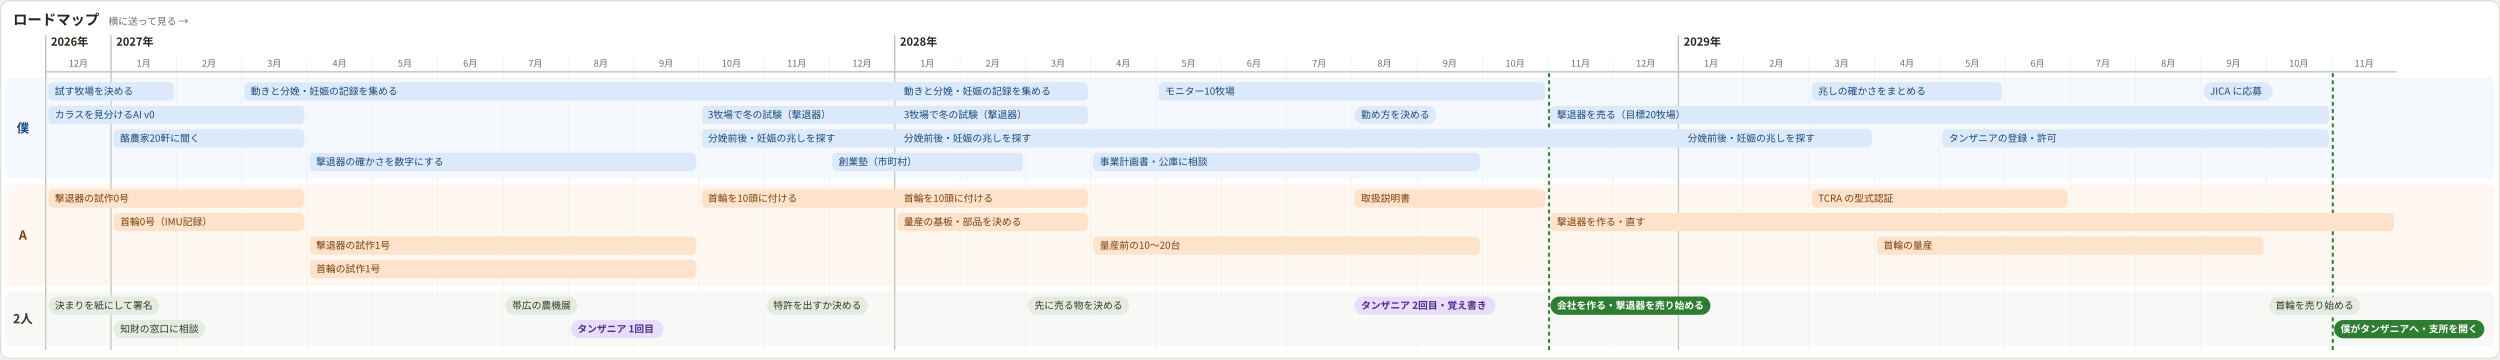
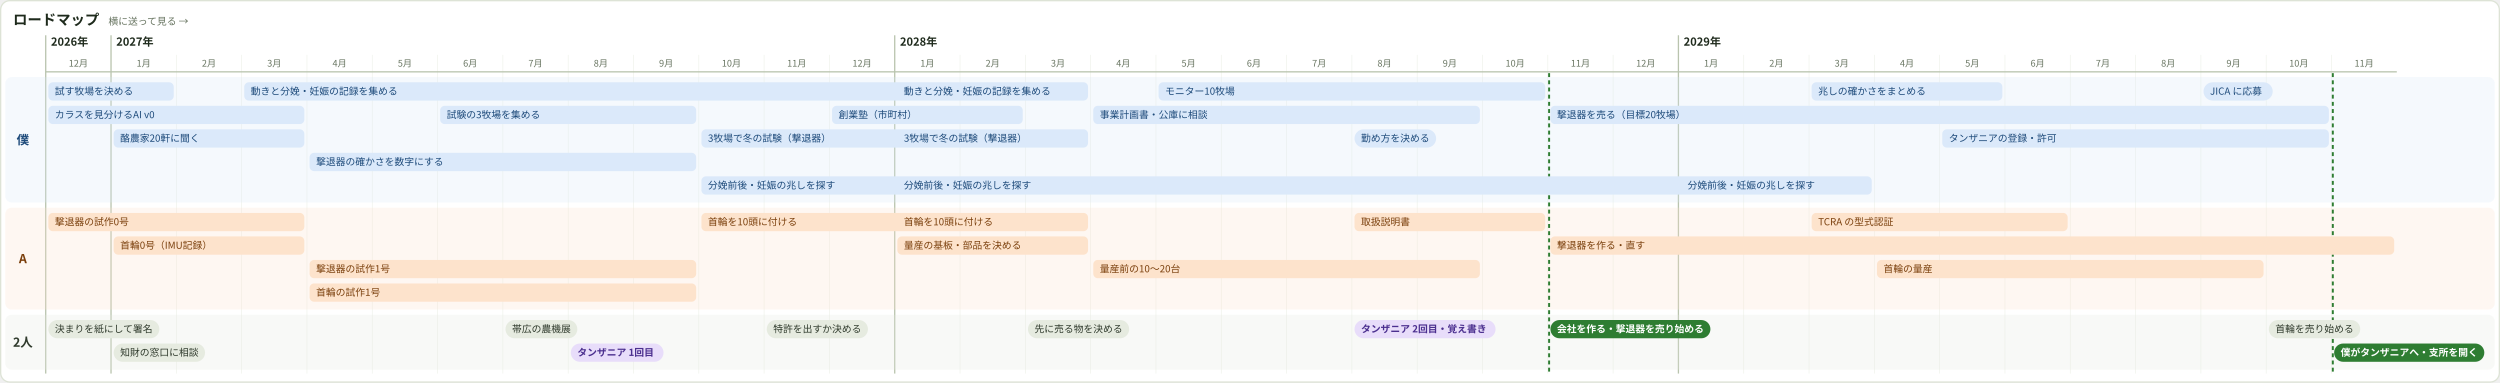
- <svg xmlns="http://www.w3.org/2000/svg" width="3828" height="550" viewBox="0 0 3828 550" font-family="'Hiragino Sans','Hiragino Kaku Gothic ProN','Noto Sans JP','Noto Sans CJK JP',sans-serif">
-   <rect x="1" y="1" width="3826" height="548" rx="14" fill="#ffffff" stroke="#dde3d6" stroke-width="2" />
+ <svg xmlns="http://www.w3.org/2000/svg" width="3828" height="586" viewBox="0 0 3828 586" font-family="'Hiragino Sans','Hiragino Kaku Gothic ProN','Noto Sans JP','Noto Sans CJK JP',sans-serif">
+   <rect x="1" y="1" width="3826" height="584" rx="14" fill="#ffffff" stroke="#dde3d6" stroke-width="2" />
  <text x="20" y="38" font-size="22" font-weight="700" fill="#1e2a1c">ロードマップ<tspan dx="14" font-size="15" font-weight="400" fill="#66735f">横に送って見る →</tspan>
  </text>
  <text x="78" y="70" font-size="17" font-weight="700" fill="#1e2a1c">2026年</text>
-   <line x1="70" y1="54" x2="70" y2="536" stroke="#b9c4ae" stroke-width="2" />
+   <line x1="70" y1="54" x2="70" y2="572" stroke="#b9c4ae" stroke-width="2" />
  <text x="120" y="102" font-size="14" fill="#66735f" text-anchor="middle">12月</text>
  <text x="178" y="70" font-size="17" font-weight="700" fill="#1e2a1c">2027年</text>
-   <line x1="170" y1="54" x2="170" y2="536" stroke="#b9c4ae" stroke-width="2" />
+   <line x1="170" y1="54" x2="170" y2="572" stroke="#b9c4ae" stroke-width="2" />
  <text x="220" y="102" font-size="14" fill="#66735f" text-anchor="middle">1月</text>
-   <line x1="270" y1="84" x2="270" y2="536" stroke="#eef1ea" stroke-width="1" />
+   <line x1="270" y1="84" x2="270" y2="572" stroke="#eef1ea" stroke-width="1" />
  <text x="320" y="102" font-size="14" fill="#66735f" text-anchor="middle">2月</text>
-   <line x1="370" y1="84" x2="370" y2="536" stroke="#eef1ea" stroke-width="1" />
+   <line x1="370" y1="84" x2="370" y2="572" stroke="#eef1ea" stroke-width="1" />
  <text x="420" y="102" font-size="14" fill="#66735f" text-anchor="middle">3月</text>
-   <line x1="470" y1="84" x2="470" y2="536" stroke="#eef1ea" stroke-width="1" />
+   <line x1="470" y1="84" x2="470" y2="572" stroke="#eef1ea" stroke-width="1" />
  <text x="520" y="102" font-size="14" fill="#66735f" text-anchor="middle">4月</text>
-   <line x1="570" y1="84" x2="570" y2="536" stroke="#eef1ea" stroke-width="1" />
+   <line x1="570" y1="84" x2="570" y2="572" stroke="#eef1ea" stroke-width="1" />
  <text x="620" y="102" font-size="14" fill="#66735f" text-anchor="middle">5月</text>
-   <line x1="670" y1="84" x2="670" y2="536" stroke="#eef1ea" stroke-width="1" />
+   <line x1="670" y1="84" x2="670" y2="572" stroke="#eef1ea" stroke-width="1" />
  <text x="720" y="102" font-size="14" fill="#66735f" text-anchor="middle">6月</text>
-   <line x1="770" y1="84" x2="770" y2="536" stroke="#eef1ea" stroke-width="1" />
+   <line x1="770" y1="84" x2="770" y2="572" stroke="#eef1ea" stroke-width="1" />
  <text x="820" y="102" font-size="14" fill="#66735f" text-anchor="middle">7月</text>
-   <line x1="870" y1="84" x2="870" y2="536" stroke="#eef1ea" stroke-width="1" />
+   <line x1="870" y1="84" x2="870" y2="572" stroke="#eef1ea" stroke-width="1" />
  <text x="920" y="102" font-size="14" fill="#66735f" text-anchor="middle">8月</text>
-   <line x1="970" y1="84" x2="970" y2="536" stroke="#eef1ea" stroke-width="1" />
+   <line x1="970" y1="84" x2="970" y2="572" stroke="#eef1ea" stroke-width="1" />
  <text x="1020" y="102" font-size="14" fill="#66735f" text-anchor="middle">9月</text>
-   <line x1="1070" y1="84" x2="1070" y2="536" stroke="#eef1ea" stroke-width="1" />
+   <line x1="1070" y1="84" x2="1070" y2="572" stroke="#eef1ea" stroke-width="1" />
  <text x="1120" y="102" font-size="14" fill="#66735f" text-anchor="middle">10月</text>
-   <line x1="1170" y1="84" x2="1170" y2="536" stroke="#eef1ea" stroke-width="1" />
+   <line x1="1170" y1="84" x2="1170" y2="572" stroke="#eef1ea" stroke-width="1" />
  <text x="1220" y="102" font-size="14" fill="#66735f" text-anchor="middle">11月</text>
-   <line x1="1270" y1="84" x2="1270" y2="536" stroke="#eef1ea" stroke-width="1" />
+   <line x1="1270" y1="84" x2="1270" y2="572" stroke="#eef1ea" stroke-width="1" />
  <text x="1320" y="102" font-size="14" fill="#66735f" text-anchor="middle">12月</text>
  <text x="1378" y="70" font-size="17" font-weight="700" fill="#1e2a1c">2028年</text>
-   <line x1="1370" y1="54" x2="1370" y2="536" stroke="#b9c4ae" stroke-width="2" />
+   <line x1="1370" y1="54" x2="1370" y2="572" stroke="#b9c4ae" stroke-width="2" />
  <text x="1420" y="102" font-size="14" fill="#66735f" text-anchor="middle">1月</text>
-   <line x1="1470" y1="84" x2="1470" y2="536" stroke="#eef1ea" stroke-width="1" />
+   <line x1="1470" y1="84" x2="1470" y2="572" stroke="#eef1ea" stroke-width="1" />
  <text x="1520" y="102" font-size="14" fill="#66735f" text-anchor="middle">2月</text>
-   <line x1="1570" y1="84" x2="1570" y2="536" stroke="#eef1ea" stroke-width="1" />
+   <line x1="1570" y1="84" x2="1570" y2="572" stroke="#eef1ea" stroke-width="1" />
  <text x="1620" y="102" font-size="14" fill="#66735f" text-anchor="middle">3月</text>
-   <line x1="1670" y1="84" x2="1670" y2="536" stroke="#eef1ea" stroke-width="1" />
+   <line x1="1670" y1="84" x2="1670" y2="572" stroke="#eef1ea" stroke-width="1" />
  <text x="1720" y="102" font-size="14" fill="#66735f" text-anchor="middle">4月</text>
-   <line x1="1770" y1="84" x2="1770" y2="536" stroke="#eef1ea" stroke-width="1" />
+   <line x1="1770" y1="84" x2="1770" y2="572" stroke="#eef1ea" stroke-width="1" />
  <text x="1820" y="102" font-size="14" fill="#66735f" text-anchor="middle">5月</text>
-   <line x1="1870" y1="84" x2="1870" y2="536" stroke="#eef1ea" stroke-width="1" />
+   <line x1="1870" y1="84" x2="1870" y2="572" stroke="#eef1ea" stroke-width="1" />
  <text x="1920" y="102" font-size="14" fill="#66735f" text-anchor="middle">6月</text>
-   <line x1="1970" y1="84" x2="1970" y2="536" stroke="#eef1ea" stroke-width="1" />
+   <line x1="1970" y1="84" x2="1970" y2="572" stroke="#eef1ea" stroke-width="1" />
  <text x="2020" y="102" font-size="14" fill="#66735f" text-anchor="middle">7月</text>
-   <line x1="2070" y1="84" x2="2070" y2="536" stroke="#eef1ea" stroke-width="1" />
+   <line x1="2070" y1="84" x2="2070" y2="572" stroke="#eef1ea" stroke-width="1" />
  <text x="2120" y="102" font-size="14" fill="#66735f" text-anchor="middle">8月</text>
-   <line x1="2170" y1="84" x2="2170" y2="536" stroke="#eef1ea" stroke-width="1" />
+   <line x1="2170" y1="84" x2="2170" y2="572" stroke="#eef1ea" stroke-width="1" />
  <text x="2220" y="102" font-size="14" fill="#66735f" text-anchor="middle">9月</text>
-   <line x1="2270" y1="84" x2="2270" y2="536" stroke="#eef1ea" stroke-width="1" />
+   <line x1="2270" y1="84" x2="2270" y2="572" stroke="#eef1ea" stroke-width="1" />
  <text x="2320" y="102" font-size="14" fill="#66735f" text-anchor="middle">10月</text>
-   <line x1="2370" y1="84" x2="2370" y2="536" stroke="#eef1ea" stroke-width="1" />
+   <line x1="2370" y1="84" x2="2370" y2="572" stroke="#eef1ea" stroke-width="1" />
  <text x="2420" y="102" font-size="14" fill="#66735f" text-anchor="middle">11月</text>
-   <line x1="2470" y1="84" x2="2470" y2="536" stroke="#eef1ea" stroke-width="1" />
+   <line x1="2470" y1="84" x2="2470" y2="572" stroke="#eef1ea" stroke-width="1" />
  <text x="2520" y="102" font-size="14" fill="#66735f" text-anchor="middle">12月</text>
  <text x="2578" y="70" font-size="17" font-weight="700" fill="#1e2a1c">2029年</text>
-   <line x1="2570" y1="54" x2="2570" y2="536" stroke="#b9c4ae" stroke-width="2" />
+   <line x1="2570" y1="54" x2="2570" y2="572" stroke="#b9c4ae" stroke-width="2" />
  <text x="2620" y="102" font-size="14" fill="#66735f" text-anchor="middle">1月</text>
-   <line x1="2670" y1="84" x2="2670" y2="536" stroke="#eef1ea" stroke-width="1" />
+   <line x1="2670" y1="84" x2="2670" y2="572" stroke="#eef1ea" stroke-width="1" />
  <text x="2720" y="102" font-size="14" fill="#66735f" text-anchor="middle">2月</text>
-   <line x1="2770" y1="84" x2="2770" y2="536" stroke="#eef1ea" stroke-width="1" />
+   <line x1="2770" y1="84" x2="2770" y2="572" stroke="#eef1ea" stroke-width="1" />
  <text x="2820" y="102" font-size="14" fill="#66735f" text-anchor="middle">3月</text>
-   <line x1="2870" y1="84" x2="2870" y2="536" stroke="#eef1ea" stroke-width="1" />
+   <line x1="2870" y1="84" x2="2870" y2="572" stroke="#eef1ea" stroke-width="1" />
  <text x="2920" y="102" font-size="14" fill="#66735f" text-anchor="middle">4月</text>
-   <line x1="2970" y1="84" x2="2970" y2="536" stroke="#eef1ea" stroke-width="1" />
+   <line x1="2970" y1="84" x2="2970" y2="572" stroke="#eef1ea" stroke-width="1" />
  <text x="3020" y="102" font-size="14" fill="#66735f" text-anchor="middle">5月</text>
-   <line x1="3070" y1="84" x2="3070" y2="536" stroke="#eef1ea" stroke-width="1" />
+   <line x1="3070" y1="84" x2="3070" y2="572" stroke="#eef1ea" stroke-width="1" />
  <text x="3120" y="102" font-size="14" fill="#66735f" text-anchor="middle">6月</text>
-   <line x1="3170" y1="84" x2="3170" y2="536" stroke="#eef1ea" stroke-width="1" />
+   <line x1="3170" y1="84" x2="3170" y2="572" stroke="#eef1ea" stroke-width="1" />
  <text x="3220" y="102" font-size="14" fill="#66735f" text-anchor="middle">7月</text>
-   <line x1="3270" y1="84" x2="3270" y2="536" stroke="#eef1ea" stroke-width="1" />
+   <line x1="3270" y1="84" x2="3270" y2="572" stroke="#eef1ea" stroke-width="1" />
  <text x="3320" y="102" font-size="14" fill="#66735f" text-anchor="middle">8月</text>
-   <line x1="3370" y1="84" x2="3370" y2="536" stroke="#eef1ea" stroke-width="1" />
+   <line x1="3370" y1="84" x2="3370" y2="572" stroke="#eef1ea" stroke-width="1" />
  <text x="3420" y="102" font-size="14" fill="#66735f" text-anchor="middle">9月</text>
-   <line x1="3470" y1="84" x2="3470" y2="536" stroke="#eef1ea" stroke-width="1" />
+   <line x1="3470" y1="84" x2="3470" y2="572" stroke="#eef1ea" stroke-width="1" />
  <text x="3520" y="102" font-size="14" fill="#66735f" text-anchor="middle">10月</text>
-   <line x1="3570" y1="84" x2="3570" y2="536" stroke="#eef1ea" stroke-width="1" />
+   <line x1="3570" y1="84" x2="3570" y2="572" stroke="#eef1ea" stroke-width="1" />
  <text x="3620" y="102" font-size="14" fill="#66735f" text-anchor="middle">11月</text>
  <line x1="70" y1="110" x2="3670" y2="110" stroke="#b9c4ae" stroke-width="2" />
-   <rect x="8" y="118" width="3812" height="156" rx="10" fill="#dbe9fa" fill-opacity="0.25" />
-   <text x="35" y="203" font-size="19" font-weight="700" fill="#1d4a7a" text-anchor="middle">僕</text>
-   <rect x="8" y="282" width="3812" height="156" rx="10" fill="#fde3cc" fill-opacity="0.25" />
-   <text x="35" y="367" font-size="19" font-weight="700" fill="#7a3f0c" text-anchor="middle">A</text>
-   <rect x="8" y="446" width="3812" height="84" rx="10" fill="#e6ebe0" fill-opacity="0.25" />
-   <text x="35" y="495" font-size="19" font-weight="700" fill="#2f3a2c" text-anchor="middle">2人</text>
-   <line x1="2372" y1="112" x2="2372" y2="536" stroke="#2e7d32" stroke-width="3" stroke-dasharray="6 5" />
-   <line x1="3572" y1="112" x2="3572" y2="536" stroke="#2e7d32" stroke-width="3" stroke-dasharray="6 5" />
+   <rect x="8" y="118" width="3812" height="192" rx="10" fill="#dbe9fa" fill-opacity="0.25" />
+   <text x="35" y="221" font-size="19" font-weight="700" fill="#1d4a7a" text-anchor="middle">僕</text>
+   <rect x="8" y="318" width="3812" height="156" rx="10" fill="#fde3cc" fill-opacity="0.25" />
+   <text x="35" y="403" font-size="19" font-weight="700" fill="#7a3f0c" text-anchor="middle">A</text>
+   <rect x="8" y="482" width="3812" height="84" rx="10" fill="#e6ebe0" fill-opacity="0.25" />
+   <text x="35" y="531" font-size="19" font-weight="700" fill="#2f3a2c" text-anchor="middle">2人</text>
+   <line x1="2372" y1="112" x2="2372" y2="572" stroke="#2e7d32" stroke-width="3" stroke-dasharray="6 5" />
+   <line x1="3572" y1="112" x2="3572" y2="572" stroke="#2e7d32" stroke-width="3" stroke-dasharray="6 5" />
  <rect x="74" y="126" width="192" height="28" rx="7" fill="#dbe9fa" />
  <text x="84" y="145" font-size="15" fill="#1d4a7a">試す牧場を決める</text>
  <rect x="74" y="162" width="392" height="28" rx="7" fill="#dbe9fa" />
  <text x="84" y="181" font-size="15" fill="#1d4a7a">カラスを見分けるAI v0</text>
  <rect x="174" y="198" width="292" height="28" rx="7" fill="#dbe9fa" />
  <text x="184" y="217" font-size="15" fill="#1d4a7a">酪農家20軒に聞く</text>
  <rect x="374" y="126" width="1292" height="28" rx="7" fill="#dbe9fa" />
  <text x="384" y="145" font-size="15" fill="#1d4a7a">動きと分娩・妊娠の記録を集める</text>
  <text x="1384" y="145" font-size="15" fill="#1d4a7a">動きと分娩・妊娠の記録を集める</text>
  <rect x="474" y="234" width="592" height="28" rx="7" fill="#dbe9fa" />
  <text x="484" y="253" font-size="15" fill="#1d4a7a">撃退器の確かさを数字にする</text>
-   <rect x="1074" y="162" width="592" height="28" rx="7" fill="#dbe9fa" />
-   <text x="1084" y="181" font-size="15" fill="#1d4a7a">3牧場で冬の試験（撃退器）</text>
-   <text x="1384" y="181" font-size="15" fill="#1d4a7a">3牧場で冬の試験（撃退器）</text>
-   <rect x="1074" y="198" width="1792" height="28" rx="7" fill="#dbe9fa" />
-   <text x="1084" y="217" font-size="15" fill="#1d4a7a">分娩前後・妊娠の兆しを探す</text>
-   <text x="1384" y="217" font-size="15" fill="#1d4a7a">分娩前後・妊娠の兆しを探す</text>
-   <text x="2584" y="217" font-size="15" fill="#1d4a7a">分娩前後・妊娠の兆しを探す</text>
-   <rect x="1274" y="234" width="292" height="28" rx="7" fill="#dbe9fa" />
-   <text x="1284" y="253" font-size="15" fill="#1d4a7a">創業塾（市町村）</text>
-   <rect x="1674" y="234" width="592" height="28" rx="7" fill="#dbe9fa" />
-   <text x="1684" y="253" font-size="15" fill="#1d4a7a">事業計画書・公庫に相談</text>
+   <rect x="674" y="162" width="392" height="28" rx="7" fill="#dbe9fa" />
+   <text x="684" y="181" font-size="15" fill="#1d4a7a">試験の3牧場を集める</text>
+   <rect x="1074" y="198" width="592" height="28" rx="7" fill="#dbe9fa" />
+   <text x="1084" y="217" font-size="15" fill="#1d4a7a">3牧場で冬の試験（撃退器）</text>
+   <text x="1384" y="217" font-size="15" fill="#1d4a7a">3牧場で冬の試験（撃退器）</text>
+   <rect x="1074" y="270" width="1792" height="28" rx="7" fill="#dbe9fa" />
+   <text x="1084" y="289" font-size="15" fill="#1d4a7a">分娩前後・妊娠の兆しを探す</text>
+   <text x="1384" y="289" font-size="15" fill="#1d4a7a">分娩前後・妊娠の兆しを探す</text>
+   <text x="2584" y="289" font-size="15" fill="#1d4a7a">分娩前後・妊娠の兆しを探す</text>
+   <rect x="1274" y="162" width="292" height="28" rx="7" fill="#dbe9fa" />
+   <text x="1284" y="181" font-size="15" fill="#1d4a7a">創業塾（市町村）</text>
+   <rect x="1674" y="162" width="592" height="28" rx="7" fill="#dbe9fa" />
+   <text x="1684" y="181" font-size="15" fill="#1d4a7a">事業計画書・公庫に相談</text>
  <rect x="1774" y="126" width="592" height="28" rx="7" fill="#dbe9fa" />
  <text x="1784" y="145" font-size="15" fill="#1d4a7a">モニター10牧場</text>
-   <rect x="2074" y="162" width="125" height="28" rx="14" fill="#dbe9fa" />
-   <text x="2084" y="181" font-size="15" fill="#1d4a7a">勤め方を決める</text>
+   <rect x="2074" y="198" width="125" height="28" rx="14" fill="#dbe9fa" />
+   <text x="2084" y="217" font-size="15" fill="#1d4a7a">勤め方を決める</text>
  <rect x="2374" y="162" width="1192" height="28" rx="7" fill="#dbe9fa" />
  <text x="2384" y="181" font-size="15" fill="#1d4a7a">撃退器を売る（目標20牧場）</text>
  <rect x="2774" y="126" width="292" height="28" rx="7" fill="#dbe9fa" />
  <text x="2784" y="145" font-size="15" fill="#1d4a7a">兆しの確かさをまとめる</text>
  <rect x="2974" y="198" width="592" height="28" rx="7" fill="#dbe9fa" />
  <text x="2984" y="217" font-size="15" fill="#1d4a7a">タンザニアの登録・許可</text>
  <rect x="3374" y="126" width="106" height="28" rx="14" fill="#dbe9fa" />
  <text x="3384" y="145" font-size="15" fill="#1d4a7a">JICA に応募</text>
-   <rect x="74" y="290" width="392" height="28" rx="7" fill="#fde3cc" />
-   <text x="84" y="309" font-size="15" fill="#7a3f0c">撃退器の試作0号</text>
-   <rect x="174" y="326" width="292" height="28" rx="7" fill="#fde3cc" />
-   <text x="184" y="345" font-size="15" fill="#7a3f0c">首輪0号（IMU記録）</text>
-   <rect x="474" y="362" width="592" height="28" rx="7" fill="#fde3cc" />
-   <text x="484" y="381" font-size="15" fill="#7a3f0c">撃退器の試作1号</text>
+   <rect x="74" y="326" width="392" height="28" rx="7" fill="#fde3cc" />
+   <text x="84" y="345" font-size="15" fill="#7a3f0c">撃退器の試作0号</text>
+   <rect x="174" y="362" width="292" height="28" rx="7" fill="#fde3cc" />
+   <text x="184" y="381" font-size="15" fill="#7a3f0c">首輪0号（IMU記録）</text>
  <rect x="474" y="398" width="592" height="28" rx="7" fill="#fde3cc" />
-   <text x="484" y="417" font-size="15" fill="#7a3f0c">首輪の試作1号</text>
-   <rect x="1074" y="290" width="592" height="28" rx="7" fill="#fde3cc" />
-   <text x="1084" y="309" font-size="15" fill="#7a3f0c">首輪を10頭に付ける</text>
-   <text x="1384" y="309" font-size="15" fill="#7a3f0c">首輪を10頭に付ける</text>
-   <rect x="1374" y="326" width="292" height="28" rx="7" fill="#fde3cc" />
-   <text x="1384" y="345" font-size="15" fill="#7a3f0c">量産の基板・部品を決める</text>
-   <rect x="1674" y="362" width="592" height="28" rx="7" fill="#fde3cc" />
-   <text x="1684" y="381" font-size="15" fill="#7a3f0c">量産前の10〜20台</text>
-   <rect x="2074" y="290" width="292" height="28" rx="7" fill="#fde3cc" />
-   <text x="2084" y="309" font-size="15" fill="#7a3f0c">取扱説明書</text>
-   <rect x="2374" y="326" width="1292" height="28" rx="7" fill="#fde3cc" />
-   <text x="2384" y="345" font-size="15" fill="#7a3f0c">撃退器を作る・直す</text>
-   <rect x="2774" y="290" width="392" height="28" rx="7" fill="#fde3cc" />
-   <text x="2784" y="309" font-size="15" fill="#7a3f0c">TCRA の型式認証</text>
-   <rect x="2874" y="362" width="592" height="28" rx="7" fill="#fde3cc" />
-   <text x="2884" y="381" font-size="15" fill="#7a3f0c">首輪の量産</text>
-   <rect x="74" y="454" width="170" height="28" rx="14" fill="#e6ebe0" />
-   <text x="84" y="473" font-size="15" fill="#2f3a2c">決まりを紙にして署名</text>
-   <rect x="174" y="490" width="140" height="28" rx="14" fill="#e6ebe0" />
-   <text x="184" y="509" font-size="15" fill="#2f3a2c">知財の窓口に相談</text>
-   <rect x="774" y="454" width="110" height="28" rx="14" fill="#e6ebe0" />
-   <text x="784" y="473" font-size="15" fill="#2f3a2c">帯広の農機展</text>
-   <rect x="874" y="490" width="142" height="28" rx="14" fill="#e8ddfa" />
-   <text x="884" y="509" font-size="15" fill="#4b2f8f" font-weight="700">タンザニア 1回目</text>
-   <rect x="1174" y="454" width="155" height="28" rx="14" fill="#e6ebe0" />
-   <text x="1184" y="473" font-size="15" fill="#2f3a2c">特許を出すか決める</text>
-   <rect x="1574" y="454" width="155" height="28" rx="14" fill="#e6ebe0" />
-   <text x="1584" y="473" font-size="15" fill="#2f3a2c">先に売る物を決める</text>
-   <rect x="2074" y="454" width="216" height="28" rx="14" fill="#e8ddfa" />
-   <text x="2084" y="473" font-size="15" fill="#4b2f8f" font-weight="700">タンザニア 2回目・覚え書き</text>
-   <rect x="2374" y="454" width="245" height="28" rx="14" fill="#2e7d32" />
-   <text x="2384" y="473" font-size="15" fill="#ffffff" font-weight="700">会社を作る・撃退器を売り始める</text>
-   <rect x="3474" y="454" width="140" height="28" rx="14" fill="#e6ebe0" />
-   <text x="3484" y="473" font-size="15" fill="#2f3a2c">首輪を売り始める</text>
-   <rect x="3574" y="490" width="230" height="28" rx="14" fill="#2e7d32" />
-   <text x="3584" y="509" font-size="15" fill="#ffffff" font-weight="700">僕がタンザニアへ・支所を開く</text>
+   <text x="484" y="417" font-size="15" fill="#7a3f0c">撃退器の試作1号</text>
+   <rect x="474" y="434" width="592" height="28" rx="7" fill="#fde3cc" />
+   <text x="484" y="453" font-size="15" fill="#7a3f0c">首輪の試作1号</text>
+   <rect x="1074" y="326" width="592" height="28" rx="7" fill="#fde3cc" />
+   <text x="1084" y="345" font-size="15" fill="#7a3f0c">首輪を10頭に付ける</text>
+   <text x="1384" y="345" font-size="15" fill="#7a3f0c">首輪を10頭に付ける</text>
+   <rect x="1374" y="362" width="292" height="28" rx="7" fill="#fde3cc" />
+   <text x="1384" y="381" font-size="15" fill="#7a3f0c">量産の基板・部品を決める</text>
+   <rect x="1674" y="398" width="592" height="28" rx="7" fill="#fde3cc" />
+   <text x="1684" y="417" font-size="15" fill="#7a3f0c">量産前の10〜20台</text>
+   <rect x="2074" y="326" width="292" height="28" rx="7" fill="#fde3cc" />
+   <text x="2084" y="345" font-size="15" fill="#7a3f0c">取扱説明書</text>
+   <rect x="2374" y="362" width="1292" height="28" rx="7" fill="#fde3cc" />
+   <text x="2384" y="381" font-size="15" fill="#7a3f0c">撃退器を作る・直す</text>
+   <rect x="2774" y="326" width="392" height="28" rx="7" fill="#fde3cc" />
+   <text x="2784" y="345" font-size="15" fill="#7a3f0c">TCRA の型式認証</text>
+   <rect x="2874" y="398" width="592" height="28" rx="7" fill="#fde3cc" />
+   <text x="2884" y="417" font-size="15" fill="#7a3f0c">首輪の量産</text>
+   <rect x="74" y="490" width="170" height="28" rx="14" fill="#e6ebe0" />
+   <text x="84" y="509" font-size="15" fill="#2f3a2c">決まりを紙にして署名</text>
+   <rect x="174" y="526" width="140" height="28" rx="14" fill="#e6ebe0" />
+   <text x="184" y="545" font-size="15" fill="#2f3a2c">知財の窓口に相談</text>
+   <rect x="774" y="490" width="110" height="28" rx="14" fill="#e6ebe0" />
+   <text x="784" y="509" font-size="15" fill="#2f3a2c">帯広の農機展</text>
+   <rect x="874" y="526" width="142" height="28" rx="14" fill="#e8ddfa" />
+   <text x="884" y="545" font-size="15" fill="#4b2f8f" font-weight="700">タンザニア 1回目</text>
+   <rect x="1174" y="490" width="155" height="28" rx="14" fill="#e6ebe0" />
+   <text x="1184" y="509" font-size="15" fill="#2f3a2c">特許を出すか決める</text>
+   <rect x="1574" y="490" width="155" height="28" rx="14" fill="#e6ebe0" />
+   <text x="1584" y="509" font-size="15" fill="#2f3a2c">先に売る物を決める</text>
+   <rect x="2074" y="490" width="216" height="28" rx="14" fill="#e8ddfa" />
+   <text x="2084" y="509" font-size="15" fill="#4b2f8f" font-weight="700">タンザニア 2回目・覚え書き</text>
+   <rect x="2374" y="490" width="245" height="28" rx="14" fill="#2e7d32" />
+   <text x="2384" y="509" font-size="15" fill="#ffffff" font-weight="700">会社を作る・撃退器を売り始める</text>
+   <rect x="3474" y="490" width="140" height="28" rx="14" fill="#e6ebe0" />
+   <text x="3484" y="509" font-size="15" fill="#2f3a2c">首輪を売り始める</text>
+   <rect x="3574" y="526" width="230" height="28" rx="14" fill="#2e7d32" />
+   <text x="3584" y="545" font-size="15" fill="#ffffff" font-weight="700">僕がタンザニアへ・支所を開く</text>
</svg>
